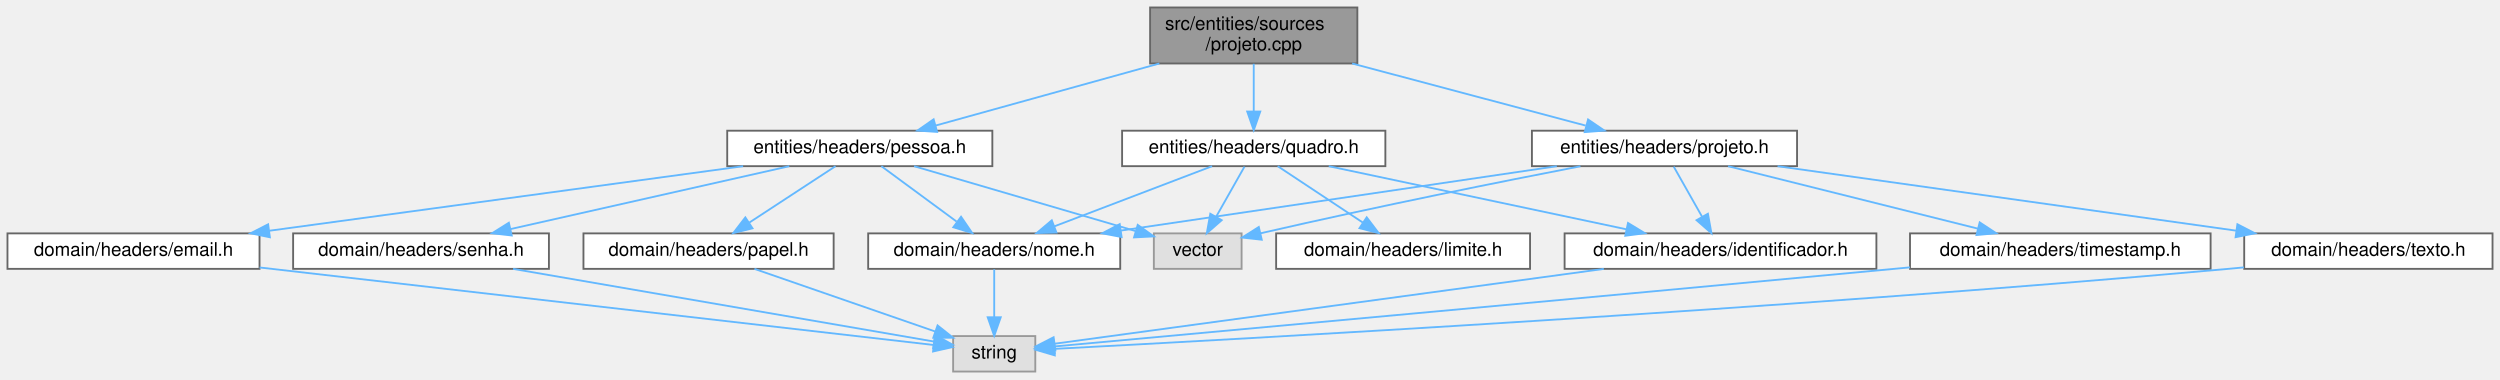
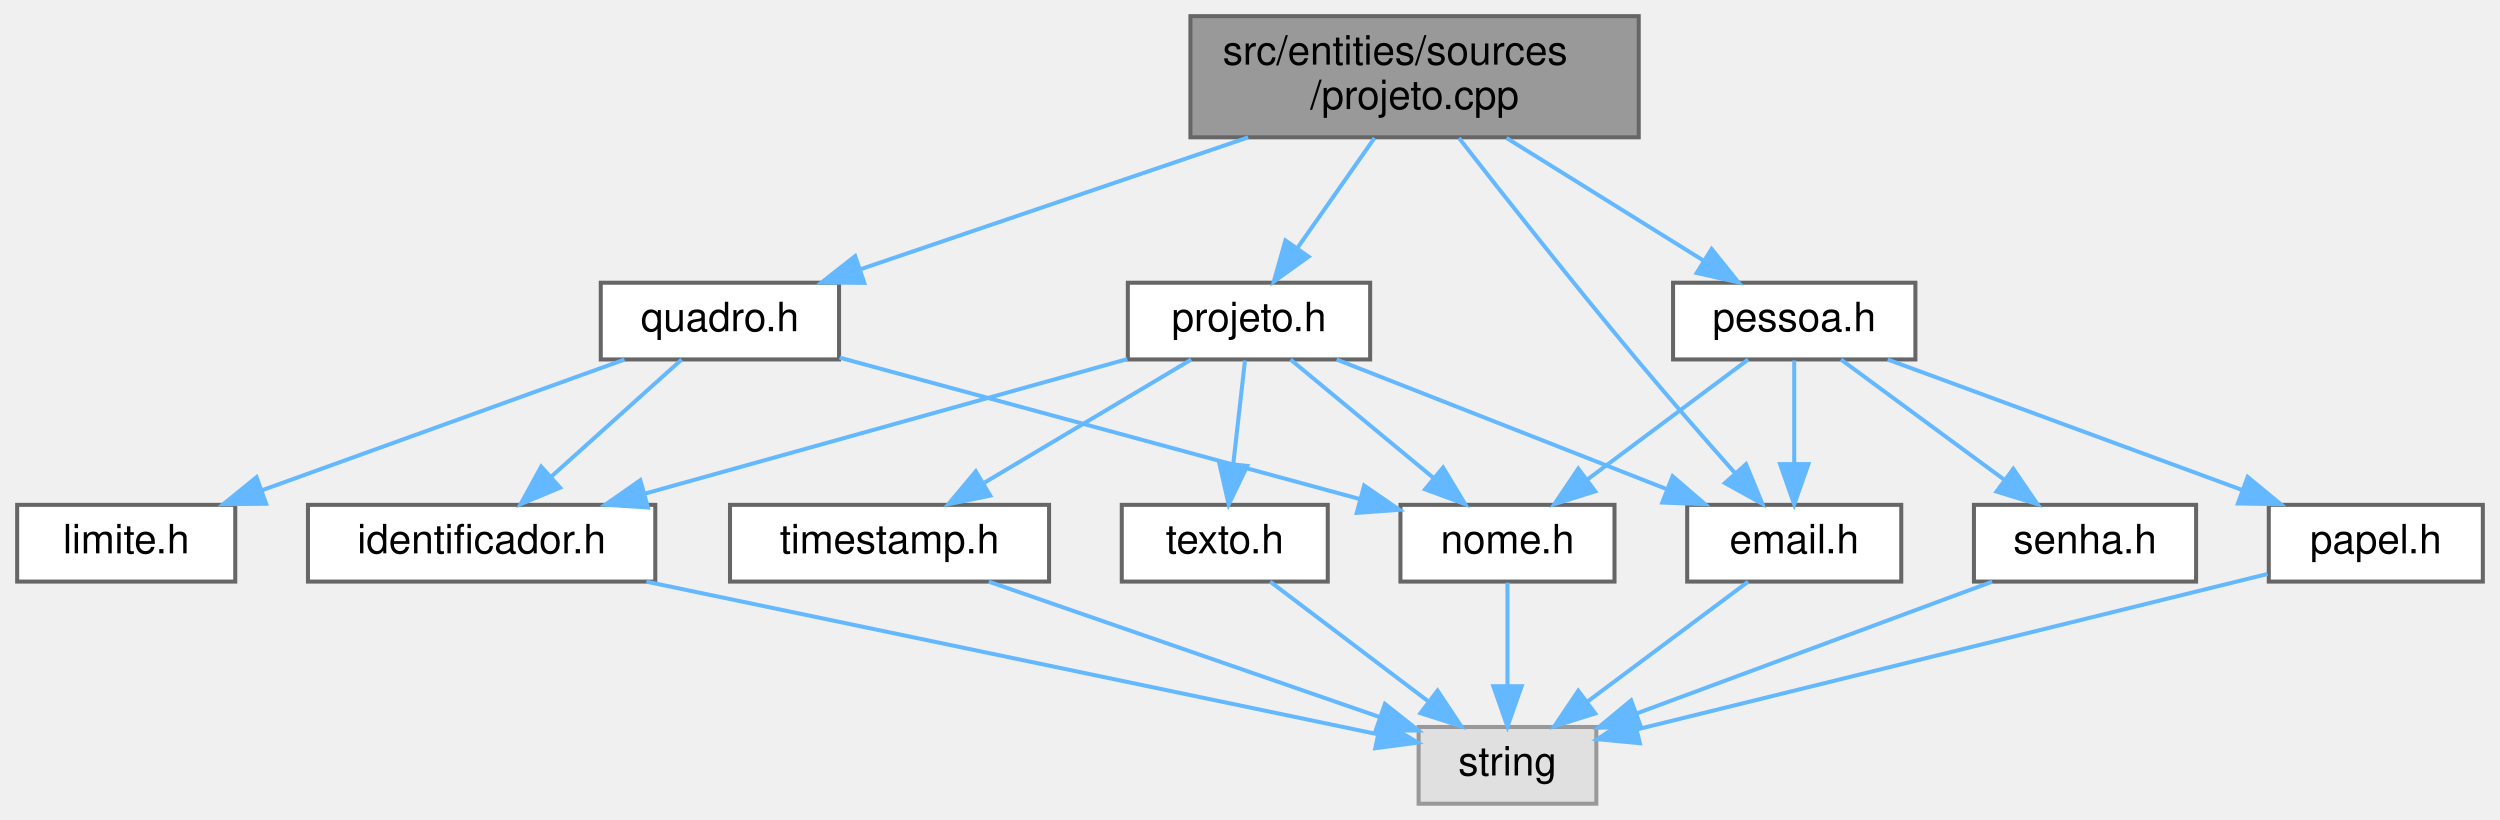
- <svg xmlns="http://www.w3.org/2000/svg" xmlns:xlink="http://www.w3.org/1999/xlink" width="1339pt" height="203pt" viewBox="0.00 0.00 1339.00 203.00">
+ <svg xmlns="http://www.w3.org/2000/svg" xmlns:xlink="http://www.w3.org/1999/xlink" width="619pt" height="203pt" viewBox="0.00 0.00 618.50 203.00">
  <g id="graph0" class="graph" transform="scale(1 1) rotate(0) translate(4 199)">
    <g id="Node000001" class="node">
      <g id="a_Node000001">
        <a xlink:title=" ">
-           <polygon fill="#999999" stroke="#666666" points="723,-195 612,-195 612,-165 723,-165 723,-195" />
-           <text text-anchor="start" x="620" y="-183" font-family="Helvetica,sans-Serif" font-size="10.00">src/entities/sources</text>
-           <text text-anchor="middle" x="667.5" y="-172" font-family="Helvetica,sans-Serif" font-size="10.00">/projeto.cpp</text>
+           <polygon fill="#999999" stroke="#666666" points="401.5,-195 290.5,-195 290.5,-165 401.5,-165 401.5,-195" />
+           <text text-anchor="start" x="298.5" y="-183" font-family="Helvetica,sans-Serif" font-size="10.00">src/entities/sources</text>
+           <text text-anchor="middle" x="346" y="-172" font-family="Helvetica,sans-Serif" font-size="10.00">/projeto.cpp</text>
        </a>
      </g>
    </g>
    <g id="Node000002" class="node">
      <g id="a_Node000002">
        <a xlink:href="projeto_8h.html" target="_top" xlink:title=" ">
-           <polygon fill="white" stroke="#666666" points="958.5,-129 816.5,-129 816.5,-110 958.5,-110 958.5,-129" />
-           <text text-anchor="middle" x="887.5" y="-117" font-family="Helvetica,sans-Serif" font-size="10.00">entities/headers/projeto.h</text>
+           <polygon fill="white" stroke="#666666" points="335,-129 275,-129 275,-110 335,-110 335,-129" />
+           <text text-anchor="middle" x="305" y="-117" font-family="Helvetica,sans-Serif" font-size="10.00">projeto.h</text>
        </a>
      </g>
    </g>
    <g id="edge1_Node000001_Node000002" class="edge">
      <g id="a_edge1_Node000001_Node000002">
        <a xlink:title=" ">
-           <path fill="none" stroke="#63b8ff" d="M720.2,-164.99C758.49,-154.8 809.64,-141.2 845.27,-131.73" />
-           <polygon fill="#63b8ff" stroke="#63b8ff" points="846.57,-135.01 855.33,-129.05 844.77,-128.24 846.57,-135.01" />
+           <path fill="none" stroke="#63b8ff" d="M336.08,-164.84C330.31,-156.61 323,-146.18 316.92,-137.51" />
+           <polygon fill="#63b8ff" stroke="#63b8ff" points="319.75,-135.45 311.14,-129.27 314.02,-139.46 319.75,-135.45" />
+         </a>
+       </g>
+     </g>
+     <g id="Node000003" class="node">
+       <g id="a_Node000003">
+         <a xlink:href="email_8h.html" target="_top" xlink:title=" ">
+           <polygon fill="white" stroke="#666666" points="466.5,-74 413.5,-74 413.5,-55 466.5,-55 466.5,-74" />
+           <text text-anchor="middle" x="440" y="-62" font-family="Helvetica,sans-Serif" font-size="10.00">email.h</text>
+         </a>
+       </g>
+     </g>
+     <g id="edge23_Node000001_Node000003" class="edge">
+       <g id="a_edge23_Node000001_Node000003">
+         <a xlink:title=" ">
+           <path fill="none" stroke="#63b8ff" d="M356.98,-164.84C367.94,-150.78 385.38,-128.69 401,-110 408.91,-100.54 417.97,-90.17 425.37,-81.83" />
+           <polygon fill="#63b8ff" stroke="#63b8ff" points="428.07,-84.06 432.11,-74.26 422.84,-79.4 428.07,-84.06" />
        </a>
      </g>
    </g>
    <g id="Node000009" class="node">
      <g id="a_Node000009">
        <a xlink:href="pessoa_8h.html" target="_top" xlink:title=" ">
-           <polygon fill="white" stroke="#666666" points="527.5,-129 385.5,-129 385.5,-110 527.5,-110 527.5,-129" />
-           <text text-anchor="middle" x="456.5" y="-117" font-family="Helvetica,sans-Serif" font-size="10.00">entities/headers/pessoa.h</text>
-         </a>
-       </g>
-     </g>
-     <g id="edge11_Node000001_Node000009" class="edge">
-       <g id="a_edge11_Node000001_Node000009">
-         <a xlink:title=" ">
-           <path fill="none" stroke="#63b8ff" d="M616.96,-164.99C580.23,-154.8 531.17,-141.2 497.01,-131.73" />
-           <polygon fill="#63b8ff" stroke="#63b8ff" points="497.92,-128.35 487.35,-129.05 496.05,-135.1 497.92,-128.35" />
-         </a>
-       </g>
-     </g>
-     <g id="Node000013" class="node">
-       <g id="a_Node000013">
+           <polygon fill="white" stroke="#666666" points="470,-129 410,-129 410,-110 470,-110 470,-129" />
+           <text text-anchor="middle" x="440" y="-117" font-family="Helvetica,sans-Serif" font-size="10.00">pessoa.h</text>
+         </a>
+       </g>
+     </g>
+     <g id="edge12_Node000001_Node000009" class="edge">
+       <g id="a_edge12_Node000001_Node000009">
+         <a xlink:title=" ">
+           <path fill="none" stroke="#63b8ff" d="M368.75,-164.84C383.6,-155.6 402.9,-143.59 417.66,-134.4" />
+           <polygon fill="#63b8ff" stroke="#63b8ff" points="419.55,-137.35 426.19,-129.09 415.85,-131.41 419.55,-137.35" />
+         </a>
+       </g>
+     </g>
+     <g id="Node000012" class="node">
+       <g id="a_Node000012">
        <a xlink:href="quadro_8h.html" target="_top" xlink:title=" ">
-           <polygon fill="white" stroke="#666666" points="738,-129 597,-129 597,-110 738,-110 738,-129" />
-           <text text-anchor="middle" x="667.5" y="-117" font-family="Helvetica,sans-Serif" font-size="10.00">entities/headers/quadro.h</text>
-         </a>
-       </g>
-     </g>
-     <g id="edge20_Node000001_Node000013" class="edge">
-       <g id="a_edge20_Node000001_Node000013">
-         <a xlink:title=" ">
-           <path fill="none" stroke="#63b8ff" d="M667.5,-164.84C667.5,-157.21 667.5,-147.7 667.5,-139.45" />
-           <polygon fill="#63b8ff" stroke="#63b8ff" points="671,-139.27 667.5,-129.27 664,-139.27 671,-139.27" />
-         </a>
-       </g>
-     </g>
-     <g id="Node000003" class="node">
-       <g id="a_Node000003">
-         <a xlink:title=" ">
-           <polygon fill="#e0e0e0" stroke="#999999" points="661,-74 614,-74 614,-55 661,-55 661,-74" />
-           <text text-anchor="middle" x="637.5" y="-62" font-family="Helvetica,sans-Serif" font-size="10.00">vector</text>
+           <polygon fill="white" stroke="#666666" points="203.5,-129 144.5,-129 144.5,-110 203.5,-110 203.5,-129" />
+           <text text-anchor="middle" x="174" y="-117" font-family="Helvetica,sans-Serif" font-size="10.00">quadro.h</text>
+         </a>
+       </g>
+     </g>
+     <g id="edge19_Node000001_Node000012" class="edge">
+       <g id="a_edge19_Node000001_Node000012">
+         <a xlink:title=" ">
+           <path fill="none" stroke="#63b8ff" d="M304.8,-164.99C275.5,-155.02 236.58,-141.78 208.83,-132.35" />
+           <polygon fill="#63b8ff" stroke="#63b8ff" points="209.74,-128.96 199.15,-129.05 207.49,-135.59 209.74,-128.96" />
        </a>
      </g>
    </g>
    <g id="edge2_Node000002_Node000003" class="edge">
      <g id="a_edge2_Node000002_Node000003">
        <a xlink:title=" ">
-           <path fill="none" stroke="#63b8ff" d="M842.47,-109.95C800.63,-101.84 736.36,-89.02 671.28,-74.09" />
-           <polygon fill="#63b8ff" stroke="#63b8ff" points="671.79,-70.61 661.26,-71.77 670.21,-77.43 671.79,-70.61" />
-         </a>
-       </g>
-     </g>
-     <g id="Node000004" class="node">
-       <g id="a_Node000004">
+           <path fill="none" stroke="#63b8ff" d="M326.69,-109.98C348.8,-101.3 383.32,-87.75 408.45,-77.88" />
+           <polygon fill="#63b8ff" stroke="#63b8ff" points="409.89,-81.08 417.92,-74.17 407.33,-74.57 409.89,-81.08" />
+         </a>
+       </g>
+     </g>
+     <g id="Node000005" class="node">
+       <g id="a_Node000005">
        <a xlink:href="identificador_8h.html" target="_top" xlink:title=" ">
-           <polygon fill="white" stroke="#666666" points="1001,-74 834,-74 834,-55 1001,-55 1001,-74" />
-           <text text-anchor="middle" x="917.5" y="-62" font-family="Helvetica,sans-Serif" font-size="10.00">domain/headers/identificador.h</text>
-         </a>
-       </g>
-     </g>
-     <g id="edge3_Node000002_Node000004" class="edge">
-       <g id="a_edge3_Node000002_Node000004">
-         <a xlink:title=" ">
-           <path fill="none" stroke="#63b8ff" d="M892.45,-109.75C896.56,-102.49 902.53,-91.95 907.6,-82.98" />
-           <polygon fill="#63b8ff" stroke="#63b8ff" points="910.76,-84.52 912.64,-74.09 904.67,-81.07 910.76,-84.52" />
+           <polygon fill="white" stroke="#666666" points="158,-74 72,-74 72,-55 158,-55 158,-74" />
+           <text text-anchor="middle" x="115" y="-62" font-family="Helvetica,sans-Serif" font-size="10.00">identificador.h</text>
+         </a>
+       </g>
+     </g>
+     <g id="edge4_Node000002_Node000005" class="edge">
+       <g id="a_edge4_Node000002_Node000005">
+         <a xlink:title=" ">
+           <path fill="none" stroke="#63b8ff" d="M274.89,-110.1C242.57,-101.08 191.03,-86.71 155.24,-76.73" />
+           <polygon fill="#63b8ff" stroke="#63b8ff" points="156.17,-73.35 145.59,-74.03 154.29,-80.09 156.17,-73.35" />
        </a>
      </g>
    </g>
    <g id="Node000006" class="node">
      <g id="a_Node000006">
        <a xlink:href="nome_8h.html" target="_top" xlink:title=" ">
-           <polygon fill="white" stroke="#666666" points="596,-74 461,-74 461,-55 596,-55 596,-74" />
-           <text text-anchor="middle" x="528.5" y="-62" font-family="Helvetica,sans-Serif" font-size="10.00">domain/headers/nome.h</text>
-         </a>
-       </g>
-     </g>
-     <g id="edge5_Node000002_Node000006" class="edge">
-       <g id="a_edge5_Node000002_Node000006">
-         <a xlink:title=" ">
-           <path fill="none" stroke="#63b8ff" d="M829.82,-109.98C766.19,-100.59 663.9,-85.49 596.44,-75.53" />
-           <polygon fill="#63b8ff" stroke="#63b8ff" points="596.74,-72.04 586.33,-74.04 595.72,-78.96 596.74,-72.04" />
+           <polygon fill="white" stroke="#666666" points="395.5,-74 342.5,-74 342.5,-55 395.5,-55 395.5,-74" />
+           <text text-anchor="middle" x="369" y="-62" font-family="Helvetica,sans-Serif" font-size="10.00">nome.h</text>
+         </a>
+       </g>
+     </g>
+     <g id="edge6_Node000002_Node000006" class="edge">
+       <g id="a_edge6_Node000002_Node000006">
+         <a xlink:title=" ">
+           <path fill="none" stroke="#63b8ff" d="M315.28,-109.98C324.84,-102.07 339.28,-90.11 350.78,-80.58" />
+           <polygon fill="#63b8ff" stroke="#63b8ff" points="353.06,-83.24 358.53,-74.17 348.6,-77.85 353.06,-83.24" />
        </a>
      </g>
    </g>
    <g id="Node000007" class="node">
      <g id="a_Node000007">
        <a xlink:href="texto_8h.html" target="_top" xlink:title=" ">
-           <polygon fill="white" stroke="#666666" points="1331,-74 1198,-74 1198,-55 1331,-55 1331,-74" />
-           <text text-anchor="middle" x="1264.5" y="-62" font-family="Helvetica,sans-Serif" font-size="10.00">domain/headers/texto.h</text>
-         </a>
-       </g>
-     </g>
-     <g id="edge7_Node000002_Node000007" class="edge">
-       <g id="a_edge7_Node000002_Node000007">
-         <a xlink:title=" ">
-           <path fill="none" stroke="#63b8ff" d="M948.07,-109.98C1015.03,-100.57 1122.75,-85.43 1193.59,-75.47" />
-           <polygon fill="#63b8ff" stroke="#63b8ff" points="1194.35,-78.9 1203.77,-74.04 1193.38,-71.96 1194.35,-78.9" />
+           <polygon fill="white" stroke="#666666" points="324.5,-74 273.5,-74 273.5,-55 324.5,-55 324.5,-74" />
+           <text text-anchor="middle" x="299" y="-62" font-family="Helvetica,sans-Serif" font-size="10.00">texto.h</text>
+         </a>
+       </g>
+     </g>
+     <g id="edge8_Node000002_Node000007" class="edge">
+       <g id="a_edge8_Node000002_Node000007">
+         <a xlink:title=" ">
+           <path fill="none" stroke="#63b8ff" d="M304.01,-109.75C303.22,-102.8 302.1,-92.85 301.11,-84.13" />
+           <polygon fill="#63b8ff" stroke="#63b8ff" points="304.58,-83.63 299.97,-74.09 297.62,-84.42 304.58,-83.63" />
        </a>
      </g>
    </g>
    <g id="Node000008" class="node">
      <g id="a_Node000008">
        <a xlink:href="timestamp_8h.html" target="_top" xlink:title=" ">
-           <polygon fill="white" stroke="#666666" points="1180,-74 1019,-74 1019,-55 1180,-55 1180,-74" />
-           <text text-anchor="middle" x="1099.5" y="-62" font-family="Helvetica,sans-Serif" font-size="10.00">domain/headers/timestamp.h</text>
-         </a>
-       </g>
-     </g>
-     <g id="edge9_Node000002_Node000008" class="edge">
-       <g id="a_edge9_Node000002_Node000008">
-         <a xlink:title=" ">
-           <path fill="none" stroke="#63b8ff" d="M921.56,-109.98C957.92,-100.89 1015.67,-86.46 1055.47,-76.51" />
-           <polygon fill="#63b8ff" stroke="#63b8ff" points="1056.32,-79.9 1065.17,-74.08 1054.62,-73.11 1056.32,-79.9" />
-         </a>
-       </g>
-     </g>
-     <g id="Node000005" class="node">
-       <g id="a_Node000005">
-         <a xlink:title=" ">
-           <polygon fill="#e0e0e0" stroke="#999999" points="550.5,-19 506.5,-19 506.5,0 550.5,0 550.5,-19" />
-           <text text-anchor="middle" x="528.5" y="-7" font-family="Helvetica,sans-Serif" font-size="10.00">string</text>
-         </a>
-       </g>
-     </g>
-     <g id="edge4_Node000004_Node000005" class="edge">
-       <g id="a_edge4_Node000004_Node000005">
-         <a xlink:title=" ">
-           <path fill="none" stroke="#63b8ff" d="M855,-54.98C771.18,-43.56 625.44,-23.71 560.88,-14.91" />
-           <polygon fill="#63b8ff" stroke="#63b8ff" points="561.25,-11.43 550.87,-13.55 560.31,-18.37 561.25,-11.43" />
-         </a>
-       </g>
-     </g>
-     <g id="edge6_Node000006_Node000005" class="edge">
-       <g id="a_edge6_Node000006_Node000005">
-         <a xlink:title=" ">
-           <path fill="none" stroke="#63b8ff" d="M528.5,-54.75C528.5,-47.8 528.5,-37.85 528.5,-29.13" />
-           <polygon fill="#63b8ff" stroke="#63b8ff" points="532,-29.09 528.5,-19.09 525,-29.09 532,-29.09" />
-         </a>
-       </g>
-     </g>
-     <g id="edge8_Node000007_Node000005" class="edge">
-       <g id="a_edge8_Node000007_Node000005">
-         <a xlink:title=" ">
-           <path fill="none" stroke="#63b8ff" d="M1197.86,-55.79C1195.04,-55.51 1192.24,-55.25 1189.5,-55 948.49,-33.24 657.17,-17.19 561.02,-12.16" />
-           <polygon fill="#63b8ff" stroke="#63b8ff" points="560.95,-8.65 550.78,-11.63 560.59,-15.64 560.95,-8.65" />
-         </a>
-       </g>
-     </g>
-     <g id="edge10_Node000008_Node000005" class="edge">
-       <g id="a_edge10_Node000008_Node000005">
-         <a xlink:title=" ">
-           <path fill="none" stroke="#63b8ff" d="M1018.97,-55.8C1016.11,-55.53 1013.28,-55.26 1010.5,-55 841.09,-39.09 638.14,-20.51 560.68,-13.44" />
-           <polygon fill="#63b8ff" stroke="#63b8ff" points="560.88,-9.94 550.6,-12.52 560.24,-16.91 560.88,-9.94" />
-         </a>
-       </g>
-     </g>
-     <g id="edge12_Node000009_Node000003" class="edge">
-       <g id="a_edge12_Node000009_Node000003">
-         <a xlink:title=" ">
-           <path fill="none" stroke="#63b8ff" d="M485.58,-109.98C517.91,-100.52 570.04,-85.25 604.04,-75.3" />
-           <polygon fill="#63b8ff" stroke="#63b8ff" points="605.36,-78.56 613.97,-72.39 603.39,-71.84 605.36,-78.56" />
-         </a>
-       </g>
-     </g>
-     <g id="edge15_Node000009_Node000006" class="edge">
-       <g id="a_edge15_Node000009_Node000006">
-         <a xlink:title=" ">
-           <path fill="none" stroke="#63b8ff" d="M468.07,-109.98C478.92,-102 495.38,-89.88 508.38,-80.31" />
-           <polygon fill="#63b8ff" stroke="#63b8ff" points="510.74,-82.92 516.72,-74.17 506.59,-77.28 510.74,-82.92" />
+           <polygon fill="white" stroke="#666666" points="255.5,-74 176.5,-74 176.5,-55 255.5,-55 255.5,-74" />
+           <text text-anchor="middle" x="216" y="-62" font-family="Helvetica,sans-Serif" font-size="10.00">timestamp.h</text>
+         </a>
+       </g>
+     </g>
+     <g id="edge10_Node000002_Node000008" class="edge">
+       <g id="a_edge10_Node000002_Node000008">
+         <a xlink:title=" ">
+           <path fill="none" stroke="#63b8ff" d="M290.7,-109.98C276.9,-101.77 255.76,-89.18 239.49,-79.49" />
+           <polygon fill="#63b8ff" stroke="#63b8ff" points="240.94,-76.28 230.56,-74.17 237.36,-82.29 240.94,-76.28" />
+         </a>
+       </g>
+     </g>
+     <g id="Node000004" class="node">
+       <g id="a_Node000004">
+         <a xlink:title=" ">
+           <polygon fill="#e0e0e0" stroke="#999999" points="391,-19 347,-19 347,0 391,0 391,-19" />
+           <text text-anchor="middle" x="369" y="-7" font-family="Helvetica,sans-Serif" font-size="10.00">string</text>
+         </a>
+       </g>
+     </g>
+     <g id="edge3_Node000003_Node000004" class="edge">
+       <g id="a_edge3_Node000003_Node000004">
+         <a xlink:title=" ">
+           <path fill="none" stroke="#63b8ff" d="M428.59,-54.98C417.89,-47 401.66,-34.88 388.84,-25.31" />
+           <polygon fill="#63b8ff" stroke="#63b8ff" points="390.72,-22.35 380.61,-19.17 386.53,-27.96 390.72,-22.35" />
+         </a>
+       </g>
+     </g>
+     <g id="edge5_Node000005_Node000004" class="edge">
+       <g id="a_edge5_Node000005_Node000004">
+         <a xlink:title=" ">
+           <path fill="none" stroke="#63b8ff" d="M155.81,-54.98C206.16,-44.48 290.73,-26.83 336.76,-17.23" />
+           <polygon fill="#63b8ff" stroke="#63b8ff" points="337.71,-20.6 346.79,-15.13 336.28,-13.75 337.71,-20.6" />
+         </a>
+       </g>
+     </g>
+     <g id="edge7_Node000006_Node000004" class="edge">
+       <g id="a_edge7_Node000006_Node000004">
+         <a xlink:title=" ">
+           <path fill="none" stroke="#63b8ff" d="M369,-54.75C369,-47.8 369,-37.85 369,-29.13" />
+           <polygon fill="#63b8ff" stroke="#63b8ff" points="372.5,-29.09 369,-19.09 365.5,-29.09 372.5,-29.09" />
+         </a>
+       </g>
+     </g>
+     <g id="edge9_Node000007_Node000004" class="edge">
+       <g id="a_edge9_Node000007_Node000004">
+         <a xlink:title=" ">
+           <path fill="none" stroke="#63b8ff" d="M310.25,-54.98C320.8,-47 336.8,-34.88 349.44,-25.31" />
+           <polygon fill="#63b8ff" stroke="#63b8ff" points="351.69,-28 357.55,-19.17 347.46,-22.42 351.69,-28" />
+         </a>
+       </g>
+     </g>
+     <g id="edge11_Node000008_Node000004" class="edge">
+       <g id="a_edge11_Node000008_Node000004">
+         <a xlink:title=" ">
+           <path fill="none" stroke="#63b8ff" d="M240.58,-54.98C266.88,-45.88 308.67,-31.4 337.39,-21.45" />
+           <polygon fill="#63b8ff" stroke="#63b8ff" points="338.66,-24.71 346.96,-18.13 336.37,-18.1 338.66,-24.71" />
+         </a>
+       </g>
+     </g>
+     <g id="edge13_Node000009_Node000003" class="edge">
+       <g id="a_edge13_Node000009_Node000003">
+         <a xlink:title=" ">
+           <path fill="none" stroke="#63b8ff" d="M440,-109.75C440,-102.8 440,-92.85 440,-84.13" />
+           <polygon fill="#63b8ff" stroke="#63b8ff" points="443.5,-84.09 440,-74.09 436.5,-84.09 443.5,-84.09" />
+         </a>
+       </g>
+     </g>
+     <g id="edge14_Node000009_Node000006" class="edge">
+       <g id="a_edge14_Node000009_Node000006">
+         <a xlink:title=" ">
+           <path fill="none" stroke="#63b8ff" d="M428.59,-109.98C417.89,-102 401.66,-89.88 388.84,-80.31" />
+           <polygon fill="#63b8ff" stroke="#63b8ff" points="390.72,-77.35 380.61,-74.17 386.53,-82.96 390.72,-77.35" />
        </a>
      </g>
    </g>
    <g id="Node000010" class="node">
      <g id="a_Node000010">
-         <a xlink:href="email_8h.html" target="_top" xlink:title=" ">
-           <polygon fill="white" stroke="#666666" points="135,-74 0,-74 0,-55 135,-55 135,-74" />
-           <text text-anchor="middle" x="67.5" y="-62" font-family="Helvetica,sans-Serif" font-size="10.00">domain/headers/email.h</text>
-         </a>
-       </g>
-     </g>
-     <g id="edge13_Node000009_Node000010" class="edge">
-       <g id="a_edge13_Node000009_Node000010">
-         <a xlink:title=" ">
-           <path fill="none" stroke="#63b8ff" d="M394,-109.98C324.77,-100.55 213.3,-85.36 140.22,-75.41" />
-           <polygon fill="#63b8ff" stroke="#63b8ff" points="140.55,-71.92 130.17,-74.04 139.6,-78.86 140.55,-71.92" />
+         <a xlink:href="senha_8h.html" target="_top" xlink:title=" ">
+           <polygon fill="white" stroke="#666666" points="539.5,-74 484.5,-74 484.5,-55 539.5,-55 539.5,-74" />
+           <text text-anchor="middle" x="512" y="-62" font-family="Helvetica,sans-Serif" font-size="10.00">senha.h</text>
+         </a>
+       </g>
+     </g>
+     <g id="edge15_Node000009_Node000010" class="edge">
+       <g id="a_edge15_Node000009_Node000010">
+         <a xlink:title=" ">
+           <path fill="none" stroke="#63b8ff" d="M451.57,-109.98C462.42,-102 478.88,-89.88 491.88,-80.31" />
+           <polygon fill="#63b8ff" stroke="#63b8ff" points="494.24,-82.92 500.22,-74.17 490.09,-77.28 494.24,-82.92" />
        </a>
      </g>
    </g>
    <g id="Node000011" class="node">
      <g id="a_Node000011">
-         <a xlink:href="senha_8h.html" target="_top" xlink:title=" ">
-           <polygon fill="white" stroke="#666666" points="290,-74 153,-74 153,-55 290,-55 290,-74" />
-           <text text-anchor="middle" x="221.5" y="-62" font-family="Helvetica,sans-Serif" font-size="10.00">domain/headers/senha.h</text>
-         </a>
-       </g>
-     </g>
-     <g id="edge16_Node000009_Node000011" class="edge">
-       <g id="a_edge16_Node000009_Node000011">
-         <a xlink:title=" ">
-           <path fill="none" stroke="#63b8ff" d="M418.74,-109.98C378.18,-100.84 313.61,-86.27 269.47,-76.32" />
-           <polygon fill="#63b8ff" stroke="#63b8ff" points="270.08,-72.87 259.55,-74.08 268.54,-79.7 270.08,-72.87" />
-         </a>
-       </g>
-     </g>
-     <g id="Node000012" class="node">
-       <g id="a_Node000012">
        <a xlink:href="papel_8h.html" target="_top" xlink:title=" ">
-           <polygon fill="white" stroke="#666666" points="442.5,-74 308.5,-74 308.5,-55 442.5,-55 442.5,-74" />
-           <text text-anchor="middle" x="375.5" y="-62" font-family="Helvetica,sans-Serif" font-size="10.00">domain/headers/papel.h</text>
-         </a>
-       </g>
-     </g>
-     <g id="edge18_Node000009_Node000012" class="edge">
-       <g id="a_edge18_Node000009_Node000012">
-         <a xlink:title=" ">
-           <path fill="none" stroke="#63b8ff" d="M443.49,-109.98C431.04,-101.84 412.04,-89.41 397.29,-79.76" />
-           <polygon fill="#63b8ff" stroke="#63b8ff" points="399.04,-76.72 388.75,-74.17 395.2,-82.57 399.04,-76.72" />
-         </a>
-       </g>
-     </g>
-     <g id="edge14_Node000010_Node000005" class="edge">
-       <g id="a_edge14_Node000010_Node000005">
-         <a xlink:title=" ">
-           <path fill="none" stroke="#63b8ff" d="M135.03,-55.74C235.62,-44.17 420.99,-22.86 495.86,-14.25" />
-           <polygon fill="#63b8ff" stroke="#63b8ff" points="496.55,-17.7 506.08,-13.08 495.75,-10.74 496.55,-17.7" />
-         </a>
-       </g>
-     </g>
-     <g id="edge17_Node000011_Node000005" class="edge">
-       <g id="a_edge17_Node000011_Node000005">
-         <a xlink:title=" ">
-           <path fill="none" stroke="#63b8ff" d="M270.82,-54.98C334.23,-44.04 442.52,-25.34 496.28,-16.06" />
-           <polygon fill="#63b8ff" stroke="#63b8ff" points="497.01,-19.49 506.27,-14.34 495.82,-12.59 497.01,-19.49" />
-         </a>
-       </g>
-     </g>
-     <g id="edge19_Node000012_Node000005" class="edge">
-       <g id="a_edge19_Node000012_Node000005">
-         <a xlink:title=" ">
-           <path fill="none" stroke="#63b8ff" d="M400.08,-54.98C426.38,-45.88 468.17,-31.4 496.89,-21.45" />
-           <polygon fill="#63b8ff" stroke="#63b8ff" points="498.16,-24.71 506.46,-18.13 495.87,-18.1 498.16,-24.71" />
-         </a>
-       </g>
-     </g>
-     <g id="edge21_Node000013_Node000003" class="edge">
-       <g id="a_edge21_Node000013_Node000003">
-         <a xlink:title=" ">
-           <path fill="none" stroke="#63b8ff" d="M662.55,-109.75C658.44,-102.49 652.47,-91.95 647.4,-82.98" />
-           <polygon fill="#63b8ff" stroke="#63b8ff" points="650.33,-81.07 642.36,-74.09 644.24,-84.52 650.33,-81.07" />
-         </a>
-       </g>
-     </g>
-     <g id="edge22_Node000013_Node000004" class="edge">
-       <g id="a_edge22_Node000013_Node000004">
-         <a xlink:title=" ">
-           <path fill="none" stroke="#63b8ff" d="M707.67,-109.98C751,-100.8 820.09,-86.15 867.06,-76.19" />
-           <polygon fill="#63b8ff" stroke="#63b8ff" points="867.96,-79.58 877.02,-74.08 866.51,-72.73 867.96,-79.58" />
-         </a>
-       </g>
-     </g>
-     <g id="edge23_Node000013_Node000006" class="edge">
-       <g id="a_edge23_Node000013_Node000006">
-         <a xlink:title=" ">
-           <path fill="none" stroke="#63b8ff" d="M645.17,-109.98C622.3,-101.27 586.54,-87.63 560.64,-77.75" />
-           <polygon fill="#63b8ff" stroke="#63b8ff" points="561.83,-74.46 551.24,-74.17 559.34,-81 561.83,-74.46" />
-         </a>
-       </g>
-     </g>
-     <g id="Node000014" class="node">
-       <g id="a_Node000014">
+           <polygon fill="white" stroke="#666666" points="610.5,-74 557.5,-74 557.5,-55 610.5,-55 610.5,-74" />
+           <text text-anchor="middle" x="584" y="-62" font-family="Helvetica,sans-Serif" font-size="10.00">papel.h</text>
+         </a>
+       </g>
+     </g>
+     <g id="edge17_Node000009_Node000011" class="edge">
+       <g id="a_edge17_Node000009_Node000011">
+         <a xlink:title=" ">
+           <path fill="none" stroke="#63b8ff" d="M463.14,-109.98C486.82,-101.27 523.87,-87.63 550.71,-77.75" />
+           <polygon fill="#63b8ff" stroke="#63b8ff" points="552.27,-80.91 560.44,-74.17 549.85,-74.34 552.27,-80.91" />
+         </a>
+       </g>
+     </g>
+     <g id="edge16_Node000010_Node000004" class="edge">
+       <g id="a_edge16_Node000010_Node000004">
+         <a xlink:title=" ">
+           <path fill="none" stroke="#63b8ff" d="M489.02,-54.98C465.22,-46.16 427.84,-32.31 401.11,-22.4" />
+           <polygon fill="#63b8ff" stroke="#63b8ff" points="402.04,-19.01 391.45,-18.82 399.61,-25.58 402.04,-19.01" />
+         </a>
+       </g>
+     </g>
+     <g id="edge18_Node000011_Node000004" class="edge">
+       <g id="a_edge18_Node000011_Node000004">
+         <a xlink:title=" ">
+           <path fill="none" stroke="#63b8ff" d="M557.2,-56.89C517.58,-47.13 443.49,-28.86 401.05,-18.4" />
+           <polygon fill="#63b8ff" stroke="#63b8ff" points="401.78,-14.98 391.23,-15.98 400.11,-21.77 401.78,-14.98" />
+         </a>
+       </g>
+     </g>
+     <g id="edge20_Node000012_Node000005" class="edge">
+       <g id="a_edge20_Node000012_Node000005">
+         <a xlink:title=" ">
+           <path fill="none" stroke="#63b8ff" d="M164.52,-109.98C155.8,-102.15 142.66,-90.34 132.1,-80.86" />
+           <polygon fill="#63b8ff" stroke="#63b8ff" points="134.43,-78.25 124.65,-74.17 129.75,-83.46 134.43,-78.25" />
+         </a>
+       </g>
+     </g>
+     <g id="edge21_Node000012_Node000006" class="edge">
+       <g id="a_edge21_Node000012_Node000006">
+         <a xlink:title=" ">
+           <path fill="none" stroke="#63b8ff" d="M203.62,-110.45C238.09,-101.08 295.05,-85.6 332.3,-75.48" />
+           <polygon fill="#63b8ff" stroke="#63b8ff" points="333.52,-78.77 342.25,-72.77 331.68,-72.02 333.52,-78.77" />
+         </a>
+       </g>
+     </g>
+     <g id="Node000013" class="node">
+       <g id="a_Node000013">
        <a xlink:href="limite_8h.html" target="_top" xlink:title=" ">
-           <polygon fill="white" stroke="#666666" points="815.5,-74 679.5,-74 679.5,-55 815.5,-55 815.5,-74" />
-           <text text-anchor="middle" x="747.5" y="-62" font-family="Helvetica,sans-Serif" font-size="10.00">domain/headers/limite.h</text>
-         </a>
-       </g>
-     </g>
-     <g id="edge24_Node000013_Node000014" class="edge">
-       <g id="a_edge24_Node000013_Node000014">
-         <a xlink:title=" ">
-           <path fill="none" stroke="#63b8ff" d="M680.35,-109.98C692.64,-101.84 711.41,-89.41 725.98,-79.76" />
-           <polygon fill="#63b8ff" stroke="#63b8ff" points="728.01,-82.61 734.41,-74.17 724.14,-76.78 728.01,-82.61" />
+           <polygon fill="white" stroke="#666666" points="54,-74 0,-74 0,-55 54,-55 54,-74" />
+           <text text-anchor="middle" x="27" y="-62" font-family="Helvetica,sans-Serif" font-size="10.00">limite.h</text>
+         </a>
+       </g>
+     </g>
+     <g id="edge22_Node000012_Node000013" class="edge">
+       <g id="a_edge22_Node000012_Node000013">
+         <a xlink:title=" ">
+           <path fill="none" stroke="#63b8ff" d="M150.38,-109.98C126.1,-101.23 88.05,-87.51 60.63,-77.62" />
+           <polygon fill="#63b8ff" stroke="#63b8ff" points="61.64,-74.27 51.05,-74.17 59.27,-80.85 61.64,-74.27" />
        </a>
      </g>
    </g>
  </g>
</svg>
